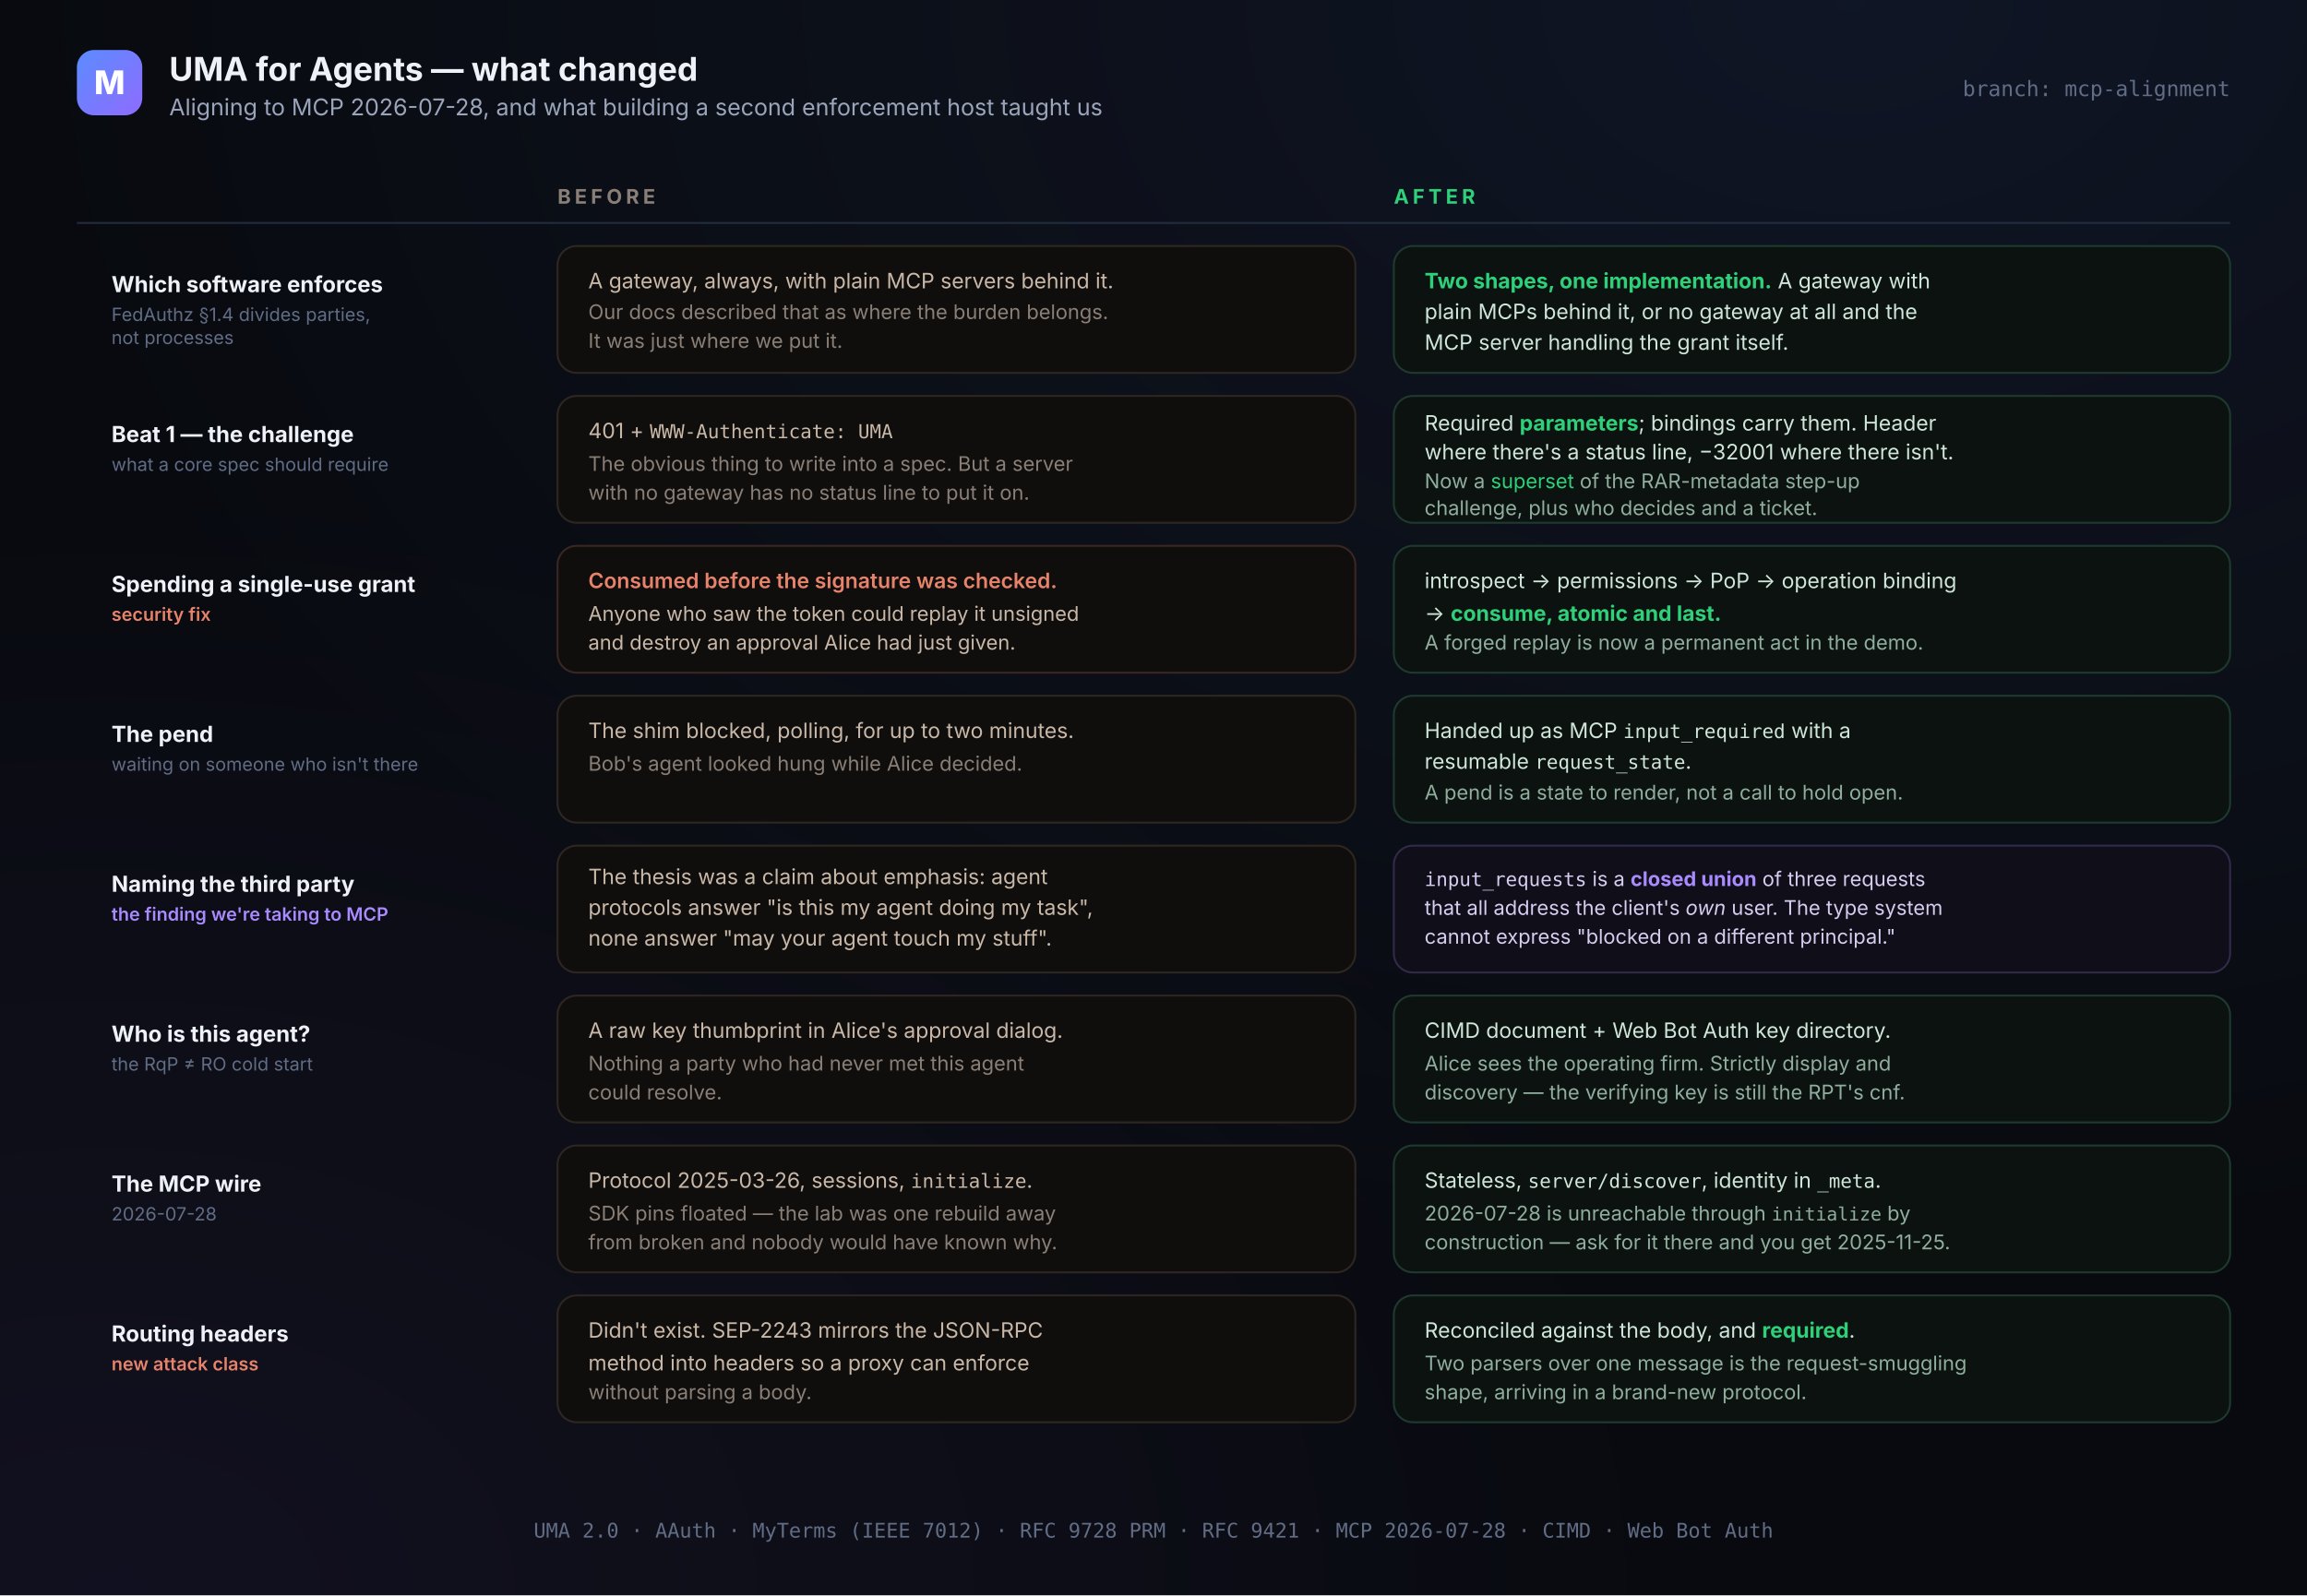
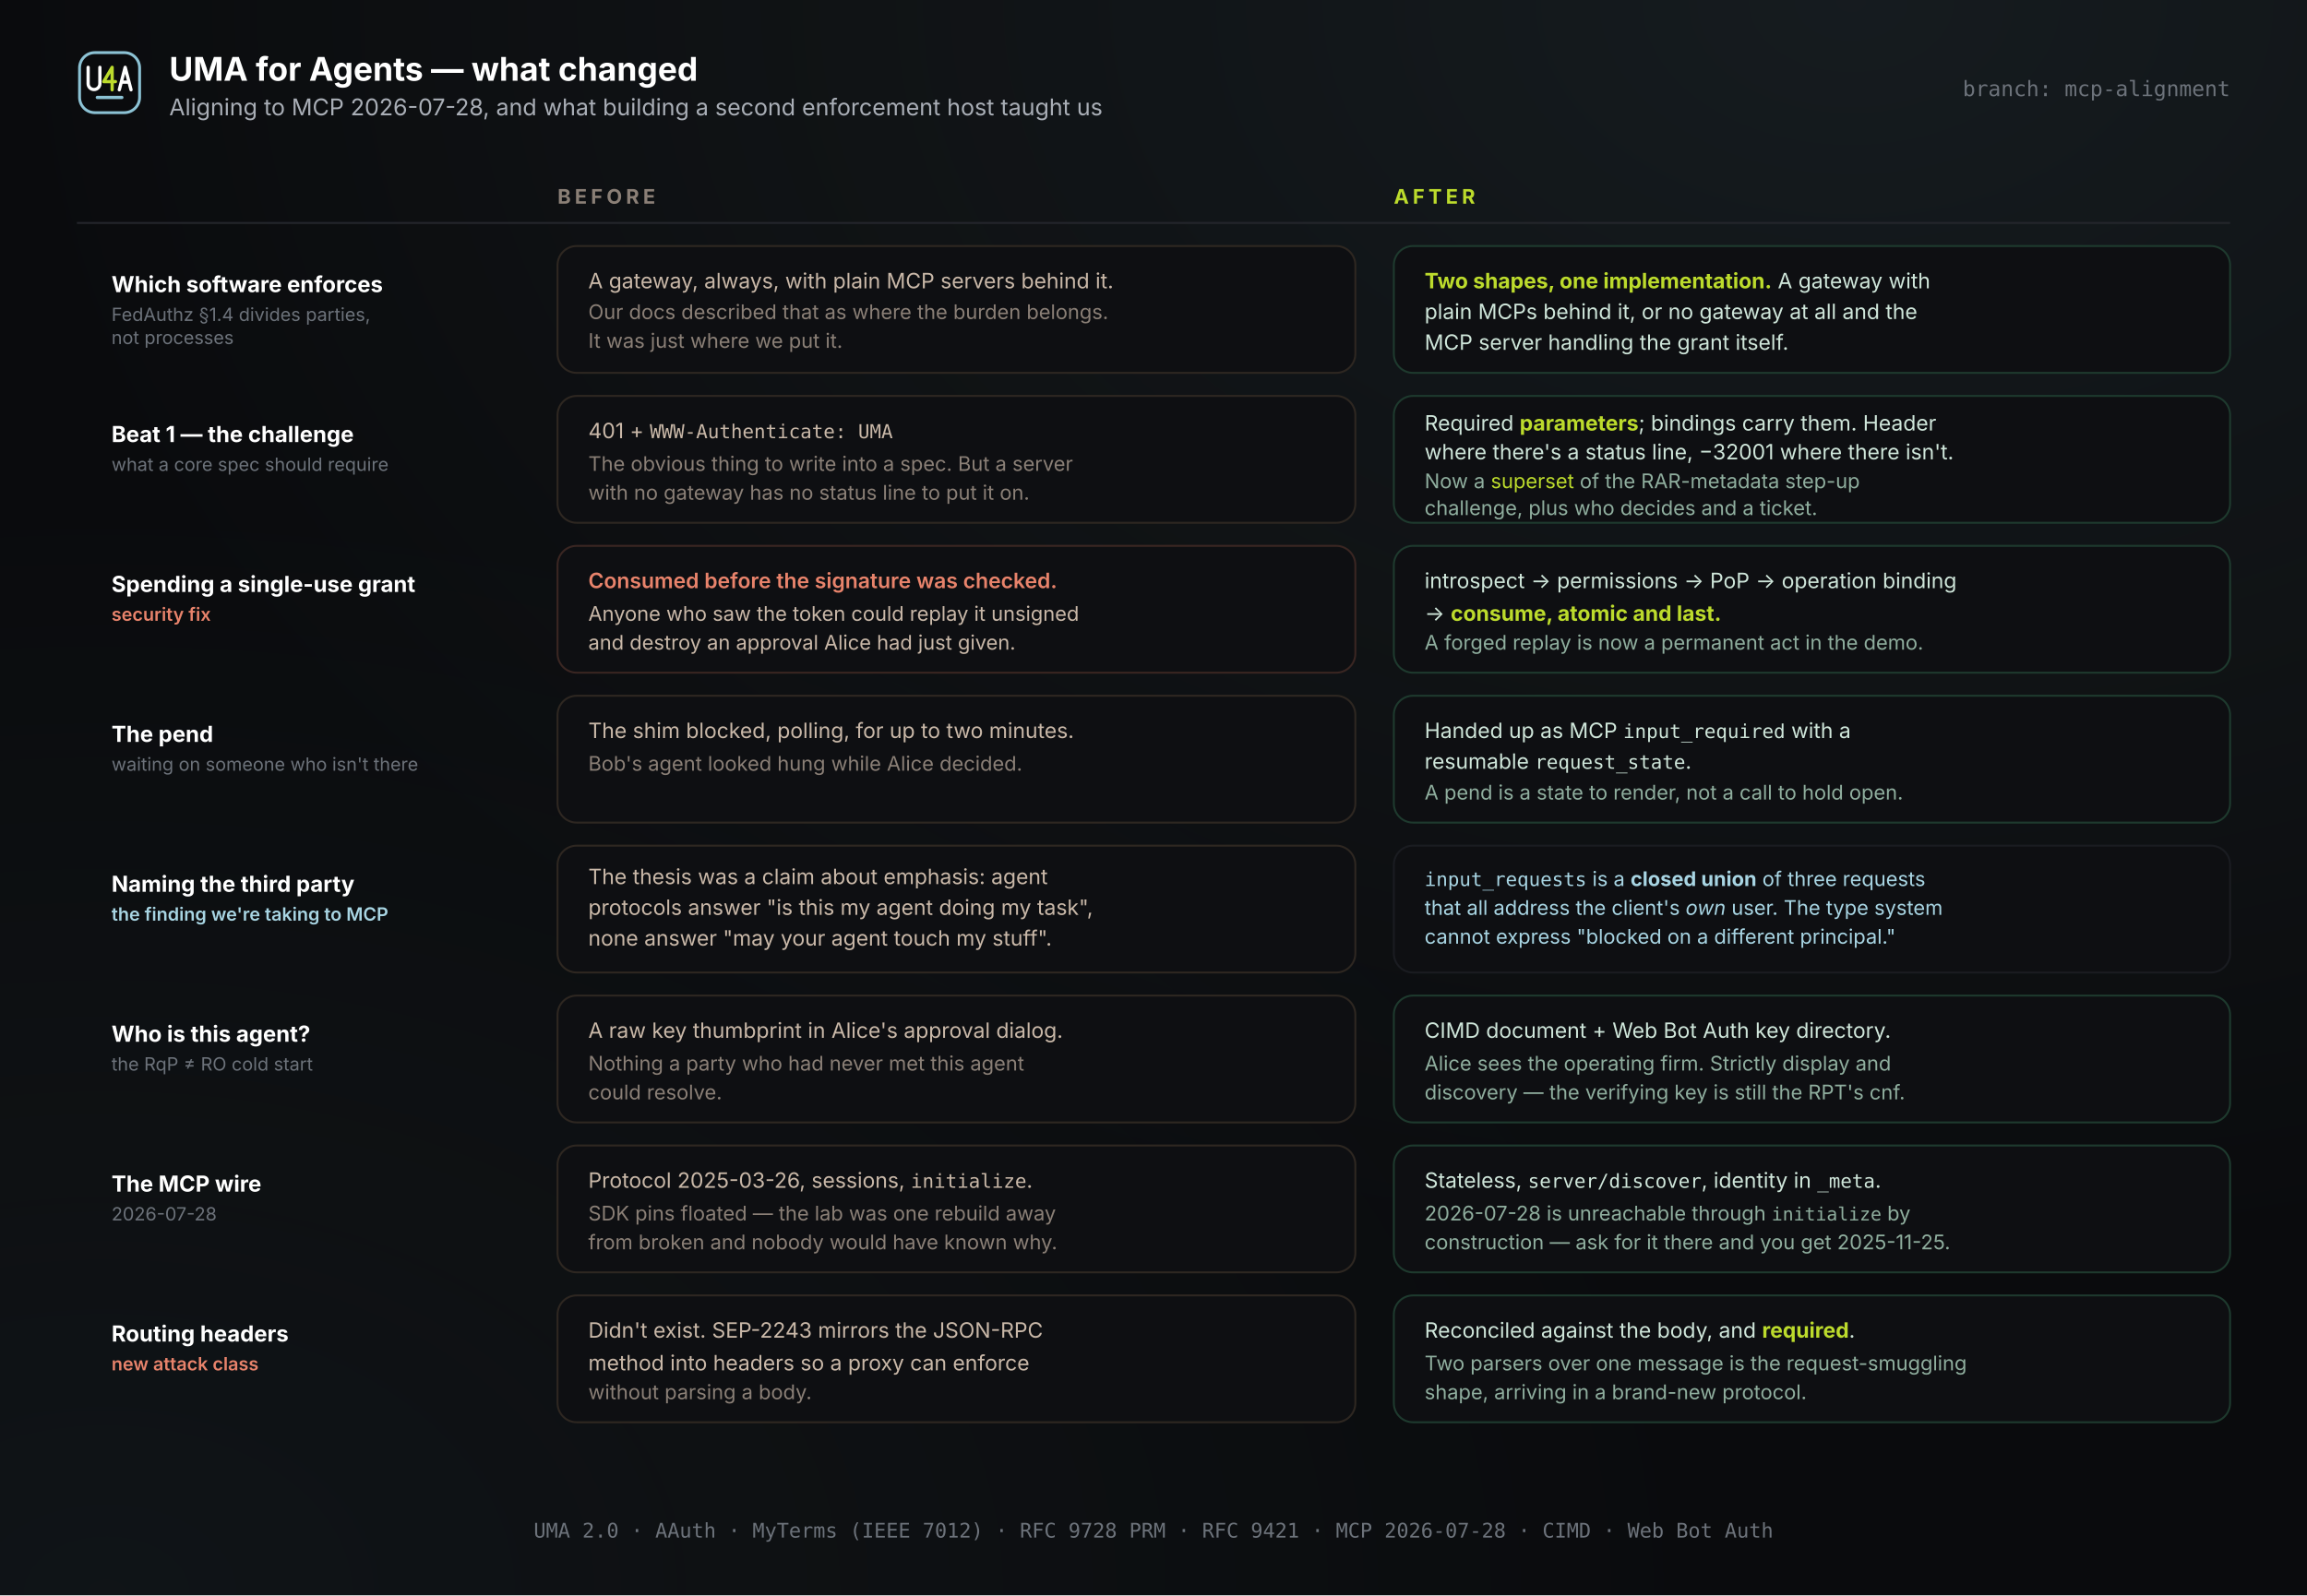
<svg xmlns="http://www.w3.org/2000/svg" viewBox="0 0 1200 830" font-family="system-ui, -apple-system, 'Segoe UI', sans-serif">
  <defs>
    <linearGradient id="mark2" x1="0" y1="0" x2="1" y2="1">
-       <stop offset="0" stop-color="#5b8cff" />
-       <stop offset="1" stop-color="#8f6bff" />
+       <stop offset="0" stop-color="#8cc2d4" />
+       <stop offset="1" stop-color="#5e8fa3" />
    </linearGradient>
    <radialGradient id="g1" cx="0.8" cy="0" r="0.8">
-       <stop offset="0" stop-color="#5b8cff" stop-opacity="0.09" />
-       <stop offset="1" stop-color="#5b8cff" stop-opacity="0" />
+       <stop offset="0" stop-color="#8cc2d4" stop-opacity="0.09" />
+       <stop offset="1" stop-color="#8cc2d4" stop-opacity="0" />
    </radialGradient>
    <radialGradient id="g2" cx="0.05" cy="1" r="0.7">
-       <stop offset="0" stop-color="#8f6bff" stop-opacity="0.07" />
-       <stop offset="1" stop-color="#8f6bff" stop-opacity="0" />
+       <stop offset="0" stop-color="#5e8fa3" stop-opacity="0.07" />
+       <stop offset="1" stop-color="#5e8fa3" stop-opacity="0" />
    </radialGradient>
    <marker id="arw" viewBox="0 0 10 10" refX="8" refY="5" markerWidth="7" markerHeight="7" orient="auto-start-reverse">
-       <path d="M0,0 L10,5 L0,10 z" fill="#3d4759" />
+       <path d="M0,0 L10,5 L0,10 z" fill="#24262c" />
    </marker>
  </defs>
-   <rect width="1200" height="830" fill="#080a0f" />
+   <rect width="1200" height="830" fill="#0a0b0d" />
  <rect width="1200" height="830" fill="url(#g1)" />
  <rect width="1200" height="830" fill="url(#g2)" />
-   <rect x="40" y="26" width="34" height="34" rx="9" fill="url(#mark2)" />
-   <text x="57" y="49" text-anchor="middle" fill="#ffffff" font-size="17" font-weight="800">M</text>
-   <text x="88" y="42" fill="#eef1f7" font-size="17" font-weight="650">UMA for Agents — what changed</text>
-   <text x="88" y="60" fill="#9aa4ba" font-size="12">Aligning to MCP 2026-07-28, and what building a second enforcement host taught us</text>
-   <text x="1160" y="50" text-anchor="end" fill="#616c85" font-size="11" font-family="ui-monospace, 'SF Mono', Menlo, monospace">branch: mcp-alignment</text>
+   <g transform="translate(40 26) scale(0.53125)">
+     <rect x="2.6" y="2.6" width="58.8" height="58.8" rx="15" fill="#0a0b0d" stroke="#8cc2d4" stroke-width="2.8" />
+     <g fill="none" stroke-width="3.2" stroke-linecap="round" stroke-linejoin="round">
+       <path d="M11 17 L11 33 A5.75 5.75 0 0 0 22.5 33 L22.5 17" stroke="#ffffff" />
+       <path d="M34.5 17 L26.25 31 L37.75 31 M34.5 17 L34.5 39" stroke="#bcdb2c" />
+       <path d="M41.5 39 L47.25 17 L53 39 M43.5 31.5 L51 31.5" stroke="#ffffff" />
+     </g>
+     <path d="M20 46.5 L44 46.5" fill="none" stroke="#8cc2d4" stroke-width="3.2" stroke-linecap="round" />
+   </g>
+   <text x="88" y="42" fill="#ffffff" font-size="17" font-weight="650">UMA for Agents — what changed</text>
+   <text x="88" y="60" fill="#a9aeb6" font-size="12">Aligning to MCP 2026-07-28, and what building a second enforcement host taught us</text>
+   <text x="1160" y="50" text-anchor="end" fill="#6c727a" font-size="11" font-family="ui-monospace, 'SF Mono', Menlo, monospace">branch: mcp-alignment</text>
  <text x="290" y="106" fill="#8a7f76" font-size="10.5" letter-spacing="2" font-weight="700">BEFORE</text>
-   <text x="725" y="106" fill="#2ed079" font-size="10.5" letter-spacing="2" font-weight="700">AFTER</text>
-   <line x1="40" y1="116" x2="1160" y2="116" stroke="#232c3d" />
-   <text x="58" y="152" fill="#eef1f7" font-size="11.5" font-weight="650">Which software enforces</text>
-   <text x="58" y="167" fill="#616c85" font-size="9.5">FedAuthz §1.4 divides parties,</text>
-   <text x="58" y="179" fill="#616c85" font-size="9.5">not processes</text>
-   <rect x="290" y="128" width="415" height="66" rx="10" fill="#0f0e0d" stroke="#2e2721" />
+   <text x="725" y="106" fill="#bcdb2c" font-size="10.5" letter-spacing="2" font-weight="700">AFTER</text>
+   <line x1="40" y1="116" x2="1160" y2="116" stroke="#24262c" />
+   <text x="58" y="152" fill="#ffffff" font-size="11.5" font-weight="650">Which software enforces</text>
+   <text x="58" y="167" fill="#6c727a" font-size="9.5">FedAuthz §1.4 divides parties,</text>
+   <text x="58" y="179" fill="#6c727a" font-size="9.5">not processes</text>
+   <rect x="290" y="128" width="415" height="66" rx="10" fill="#0e0f12" stroke="#2e2721" />
  <text x="306" y="150" fill="#c9b8a8" font-size="11">A gateway, always, with plain MCP servers behind it.</text>
  <text x="306" y="166" fill="#8a7f76" font-size="10.5">Our docs described that as where the burden belongs.</text>
  <text x="306" y="181" fill="#8a7f76" font-size="10.5">It was just where we put it.</text>
-   <rect x="725" y="128" width="435" height="66" rx="10" fill="#0c1210" stroke="#1e3a2e" />
+   <rect x="725" y="128" width="435" height="66" rx="10" fill="#0e0f12" stroke="#1e3a2e" />
  <text x="741" y="150" fill="#cfe6da" font-size="11">
-     <tspan fill="#2ed079" font-weight="650">Two shapes, one implementation.</tspan> A gateway with</text>
+     <tspan fill="#bcdb2c" font-weight="650">Two shapes, one implementation.</tspan> A gateway with</text>
  <text x="741" y="166" fill="#cfe6da" font-size="11">plain MCPs behind it, or no gateway at all and the</text>
  <text x="741" y="182" fill="#cfe6da" font-size="11">MCP server handling the grant itself.</text>
-   <text x="58" y="230" fill="#eef1f7" font-size="11.5" font-weight="650">Beat 1 — the challenge</text>
-   <text x="58" y="245" fill="#616c85" font-size="9.5">what a core spec should require</text>
-   <rect x="290" y="206" width="415" height="66" rx="10" fill="#0f0e0d" stroke="#2e2721" />
+   <text x="58" y="230" fill="#ffffff" font-size="11.5" font-weight="650">Beat 1 — the challenge</text>
+   <text x="58" y="245" fill="#6c727a" font-size="9.5">what a core spec should require</text>
+   <rect x="290" y="206" width="415" height="66" rx="10" fill="#0e0f12" stroke="#2e2721" />
  <text x="306" y="228" fill="#c9b8a8" font-size="11">401 + <tspan font-family="ui-monospace, Menlo, monospace" font-size="10">WWW-Authenticate: UMA</tspan>
  </text>
  <text x="306" y="245" fill="#8a7f76" font-size="10.5">The obvious thing to write into a spec. But a server</text>
  <text x="306" y="260" fill="#8a7f76" font-size="10.5">with no gateway has no status line to put it on.</text>
-   <rect x="725" y="206" width="435" height="66" rx="10" fill="#0c1210" stroke="#1e3a2e" />
-   <text x="741" y="224" fill="#cfe6da" font-size="11">Required <tspan fill="#2ed079" font-weight="650">parameters</tspan>; bindings carry them. Header</text>
+   <rect x="725" y="206" width="435" height="66" rx="10" fill="#0e0f12" stroke="#1e3a2e" />
+   <text x="741" y="224" fill="#cfe6da" font-size="11">Required <tspan fill="#bcdb2c" font-weight="650">parameters</tspan>; bindings carry them. Header</text>
  <text x="741" y="239" fill="#cfe6da" font-size="11">where there's a status line, −32001 where there isn't.</text>
-   <text x="741" y="254" fill="#8fae9e" font-size="10.5">Now a <tspan fill="#2ed079">superset</tspan> of the RAR-metadata step-up</text>
+   <text x="741" y="254" fill="#8fae9e" font-size="10.5">Now a <tspan fill="#bcdb2c">superset</tspan> of the RAR-metadata step-up</text>
  <text x="741" y="268" fill="#8fae9e" font-size="10.5">challenge, plus who decides and a ticket.</text>
-   <text x="58" y="308" fill="#eef1f7" font-size="11.5" font-weight="650">Spending a single-use grant</text>
+   <text x="58" y="308" fill="#ffffff" font-size="11.5" font-weight="650">Spending a single-use grant</text>
  <text x="58" y="323" fill="#e8836b" font-size="9.5" font-weight="600">security fix</text>
-   <rect x="290" y="284" width="415" height="66" rx="10" fill="#0f0e0d" stroke="#3a2622" />
+   <rect x="290" y="284" width="415" height="66" rx="10" fill="#0e0f12" stroke="#3a2622" />
  <text x="306" y="306" fill="#e8836b" font-size="11" font-weight="600">Consumed before the signature was checked.</text>
  <text x="306" y="323" fill="#c9b8a8" font-size="10.5">Anyone who saw the token could replay it unsigned</text>
  <text x="306" y="338" fill="#c9b8a8" font-size="10.5">and destroy an approval Alice had just given.</text>
-   <rect x="725" y="284" width="435" height="66" rx="10" fill="#0c1210" stroke="#1e3a2e" />
+   <rect x="725" y="284" width="435" height="66" rx="10" fill="#0e0f12" stroke="#1e3a2e" />
  <text x="741" y="306" fill="#cfe6da" font-size="11">introspect → permissions → PoP → operation binding</text>
-   <text x="741" y="323" fill="#cfe6da" font-size="11">→ <tspan fill="#2ed079" font-weight="650">consume, atomic and last.</tspan>
+   <text x="741" y="323" fill="#cfe6da" font-size="11">→ <tspan fill="#bcdb2c" font-weight="650">consume, atomic and last.</tspan>
  </text>
  <text x="741" y="338" fill="#8fae9e" font-size="10.5">A forged replay is now a permanent act in the demo.</text>
-   <text x="58" y="386" fill="#eef1f7" font-size="11.5" font-weight="650">The pend</text>
-   <text x="58" y="401" fill="#616c85" font-size="9.5">waiting on someone who isn't there</text>
-   <rect x="290" y="362" width="415" height="66" rx="10" fill="#0f0e0d" stroke="#2e2721" />
+   <text x="58" y="386" fill="#ffffff" font-size="11.5" font-weight="650">The pend</text>
+   <text x="58" y="401" fill="#6c727a" font-size="9.5">waiting on someone who isn't there</text>
+   <rect x="290" y="362" width="415" height="66" rx="10" fill="#0e0f12" stroke="#2e2721" />
  <text x="306" y="384" fill="#c9b8a8" font-size="11">The shim blocked, polling, for up to two minutes.</text>
  <text x="306" y="401" fill="#8a7f76" font-size="10.5">Bob's agent looked hung while Alice decided.</text>
-   <rect x="725" y="362" width="435" height="66" rx="10" fill="#0c1210" stroke="#1e3a2e" />
+   <rect x="725" y="362" width="435" height="66" rx="10" fill="#0e0f12" stroke="#1e3a2e" />
  <text x="741" y="384" fill="#cfe6da" font-size="11">Handed up as MCP <tspan font-family="ui-monospace, Menlo, monospace" font-size="10">input_required</tspan> with a</text>
  <text x="741" y="400" fill="#cfe6da" font-size="11">resumable <tspan font-family="ui-monospace, Menlo, monospace" font-size="10">request_state</tspan>.</text>
  <text x="741" y="416" fill="#8fae9e" font-size="10.5">A pend is a state to render, not a call to hold open.</text>
-   <text x="58" y="464" fill="#eef1f7" font-size="11.5" font-weight="650">Naming the third party</text>
-   <text x="58" y="479" fill="#a98bff" font-size="9.5" font-weight="600">the finding we're taking to MCP</text>
-   <rect x="290" y="440" width="415" height="66" rx="10" fill="#0f0e0d" stroke="#2e2721" />
+   <text x="58" y="464" fill="#ffffff" font-size="11.5" font-weight="650">Naming the third party</text>
+   <text x="58" y="479" fill="#a8d5e3" font-size="9.5" font-weight="600">the finding we're taking to MCP</text>
+   <rect x="290" y="440" width="415" height="66" rx="10" fill="#0e0f12" stroke="#2e2721" />
  <text x="306" y="460" fill="#c9b8a8" font-size="11">The thesis was a claim about emphasis: agent</text>
  <text x="306" y="476" fill="#c9b8a8" font-size="11">protocols answer "is this my agent doing my task",</text>
  <text x="306" y="492" fill="#c9b8a8" font-size="11">none answer "may your agent touch my stuff".</text>
-   <rect x="725" y="440" width="435" height="66" rx="10" fill="#100e18" stroke="#312a4a" />
-   <text x="741" y="461" fill="#d6cdf0" font-size="10.5">
-     <tspan font-family="ui-monospace, Menlo, monospace" font-size="10">input_requests</tspan> is a <tspan fill="#a98bff" font-weight="650">closed union</tspan> of three requests</text>
-   <text x="741" y="476" fill="#d6cdf0" font-size="10.5">that all address the client's <tspan font-style="italic">own</tspan> user. The type system</text>
-   <text x="741" y="491" fill="#d6cdf0" font-size="10.5">cannot express "blocked on a different principal."</text>
-   <text x="58" y="542" fill="#eef1f7" font-size="11.5" font-weight="650">Who is this agent?</text>
-   <text x="58" y="557" fill="#616c85" font-size="9.5">the RqP ≠ RO cold start</text>
-   <rect x="290" y="518" width="415" height="66" rx="10" fill="#0f0e0d" stroke="#2e2721" />
+   <rect x="725" y="440" width="435" height="66" rx="10" fill="#0e0f12" stroke="#1a1c21" />
+   <text x="741" y="461" fill="#a8d5e3" font-size="10.5">
+     <tspan font-family="ui-monospace, Menlo, monospace" font-size="10">input_requests</tspan> is a <tspan fill="#a8d5e3" font-weight="650">closed union</tspan> of three requests</text>
+   <text x="741" y="476" fill="#a8d5e3" font-size="10.5">that all address the client's <tspan font-style="italic">own</tspan> user. The type system</text>
+   <text x="741" y="491" fill="#a8d5e3" font-size="10.5">cannot express "blocked on a different principal."</text>
+   <text x="58" y="542" fill="#ffffff" font-size="11.5" font-weight="650">Who is this agent?</text>
+   <text x="58" y="557" fill="#6c727a" font-size="9.5">the RqP ≠ RO cold start</text>
+   <rect x="290" y="518" width="415" height="66" rx="10" fill="#0e0f12" stroke="#2e2721" />
  <text x="306" y="540" fill="#c9b8a8" font-size="11">A raw key thumbprint in Alice's approval dialog.</text>
  <text x="306" y="557" fill="#8a7f76" font-size="10.5">Nothing a party who had never met this agent</text>
  <text x="306" y="572" fill="#8a7f76" font-size="10.5">could resolve.</text>
-   <rect x="725" y="518" width="435" height="66" rx="10" fill="#0c1210" stroke="#1e3a2e" />
+   <rect x="725" y="518" width="435" height="66" rx="10" fill="#0e0f12" stroke="#1e3a2e" />
  <text x="741" y="540" fill="#cfe6da" font-size="11">CIMD document + Web Bot Auth key directory.</text>
  <text x="741" y="557" fill="#8fae9e" font-size="10.5">Alice sees the operating firm. Strictly display and</text>
  <text x="741" y="572" fill="#8fae9e" font-size="10.5">discovery — the verifying key is still the RPT's cnf.</text>
-   <text x="58" y="620" fill="#eef1f7" font-size="11.5" font-weight="650">The MCP wire</text>
-   <text x="58" y="635" fill="#616c85" font-size="9.5">2026-07-28</text>
-   <rect x="290" y="596" width="415" height="66" rx="10" fill="#0f0e0d" stroke="#2e2721" />
+   <text x="58" y="620" fill="#ffffff" font-size="11.5" font-weight="650">The MCP wire</text>
+   <text x="58" y="635" fill="#6c727a" font-size="9.5">2026-07-28</text>
+   <rect x="290" y="596" width="415" height="66" rx="10" fill="#0e0f12" stroke="#2e2721" />
  <text x="306" y="618" fill="#c9b8a8" font-size="11">Protocol 2025-03-26, sessions, <tspan font-family="ui-monospace, Menlo, monospace" font-size="10">initialize</tspan>.</text>
  <text x="306" y="635" fill="#8a7f76" font-size="10.5">SDK pins floated — the lab was one rebuild away</text>
  <text x="306" y="650" fill="#8a7f76" font-size="10.5">from broken and nobody would have known why.</text>
-   <rect x="725" y="596" width="435" height="66" rx="10" fill="#0c1210" stroke="#1e3a2e" />
+   <rect x="725" y="596" width="435" height="66" rx="10" fill="#0e0f12" stroke="#1e3a2e" />
  <text x="741" y="618" fill="#cfe6da" font-size="11">Stateless, <tspan font-family="ui-monospace, Menlo, monospace" font-size="10">server/discover</tspan>, identity in <tspan font-family="ui-monospace, Menlo, monospace" font-size="10">_meta</tspan>.</text>
  <text x="741" y="635" fill="#8fae9e" font-size="10.5">2026-07-28 is unreachable through <tspan font-family="ui-monospace, Menlo, monospace" font-size="9.5">initialize</tspan> by</text>
  <text x="741" y="650" fill="#8fae9e" font-size="10.5">construction — ask for it there and you get 2025-11-25.</text>
-   <text x="58" y="698" fill="#eef1f7" font-size="11.5" font-weight="650">Routing headers</text>
+   <text x="58" y="698" fill="#ffffff" font-size="11.5" font-weight="650">Routing headers</text>
  <text x="58" y="713" fill="#e8836b" font-size="9.5" font-weight="600">new attack class</text>
-   <rect x="290" y="674" width="415" height="66" rx="10" fill="#0f0e0d" stroke="#2e2721" />
+   <rect x="290" y="674" width="415" height="66" rx="10" fill="#0e0f12" stroke="#2e2721" />
  <text x="306" y="696" fill="#c9b8a8" font-size="11">Didn't exist. SEP-2243 mirrors the JSON-RPC</text>
  <text x="306" y="713" fill="#c9b8a8" font-size="11">method into headers so a proxy can enforce</text>
  <text x="306" y="728" fill="#8a7f76" font-size="10.5">without parsing a body.</text>
-   <rect x="725" y="674" width="435" height="66" rx="10" fill="#0c1210" stroke="#1e3a2e" />
-   <text x="741" y="696" fill="#cfe6da" font-size="11">Reconciled against the body, and <tspan fill="#2ed079" font-weight="650">required</tspan>.</text>
+   <rect x="725" y="674" width="435" height="66" rx="10" fill="#0e0f12" stroke="#1e3a2e" />
+   <text x="741" y="696" fill="#cfe6da" font-size="11">Reconciled against the body, and <tspan fill="#bcdb2c" font-weight="650">required</tspan>.</text>
  <text x="741" y="713" fill="#8fae9e" font-size="10.5">Two parsers over one message is the request-smuggling</text>
  <text x="741" y="728" fill="#8fae9e" font-size="10.5">shape, arriving in a brand-new protocol.</text>
-   <text x="600" y="800" text-anchor="middle" fill="#616c85" font-size="10.5" font-family="ui-monospace, 'SF Mono', Menlo, monospace">UMA 2.0  ·  AAuth  ·  MyTerms (IEEE 7012)  ·  RFC 9728 PRM  ·  RFC 9421  ·  MCP 2026-07-28  ·  CIMD  ·  Web Bot Auth</text>
+   <text x="600" y="800" text-anchor="middle" fill="#6c727a" font-size="10.5" font-family="ui-monospace, 'SF Mono', Menlo, monospace">UMA 2.0  ·  AAuth  ·  MyTerms (IEEE 7012)  ·  RFC 9728 PRM  ·  RFC 9421  ·  MCP 2026-07-28  ·  CIMD  ·  Web Bot Auth</text>
</svg>
